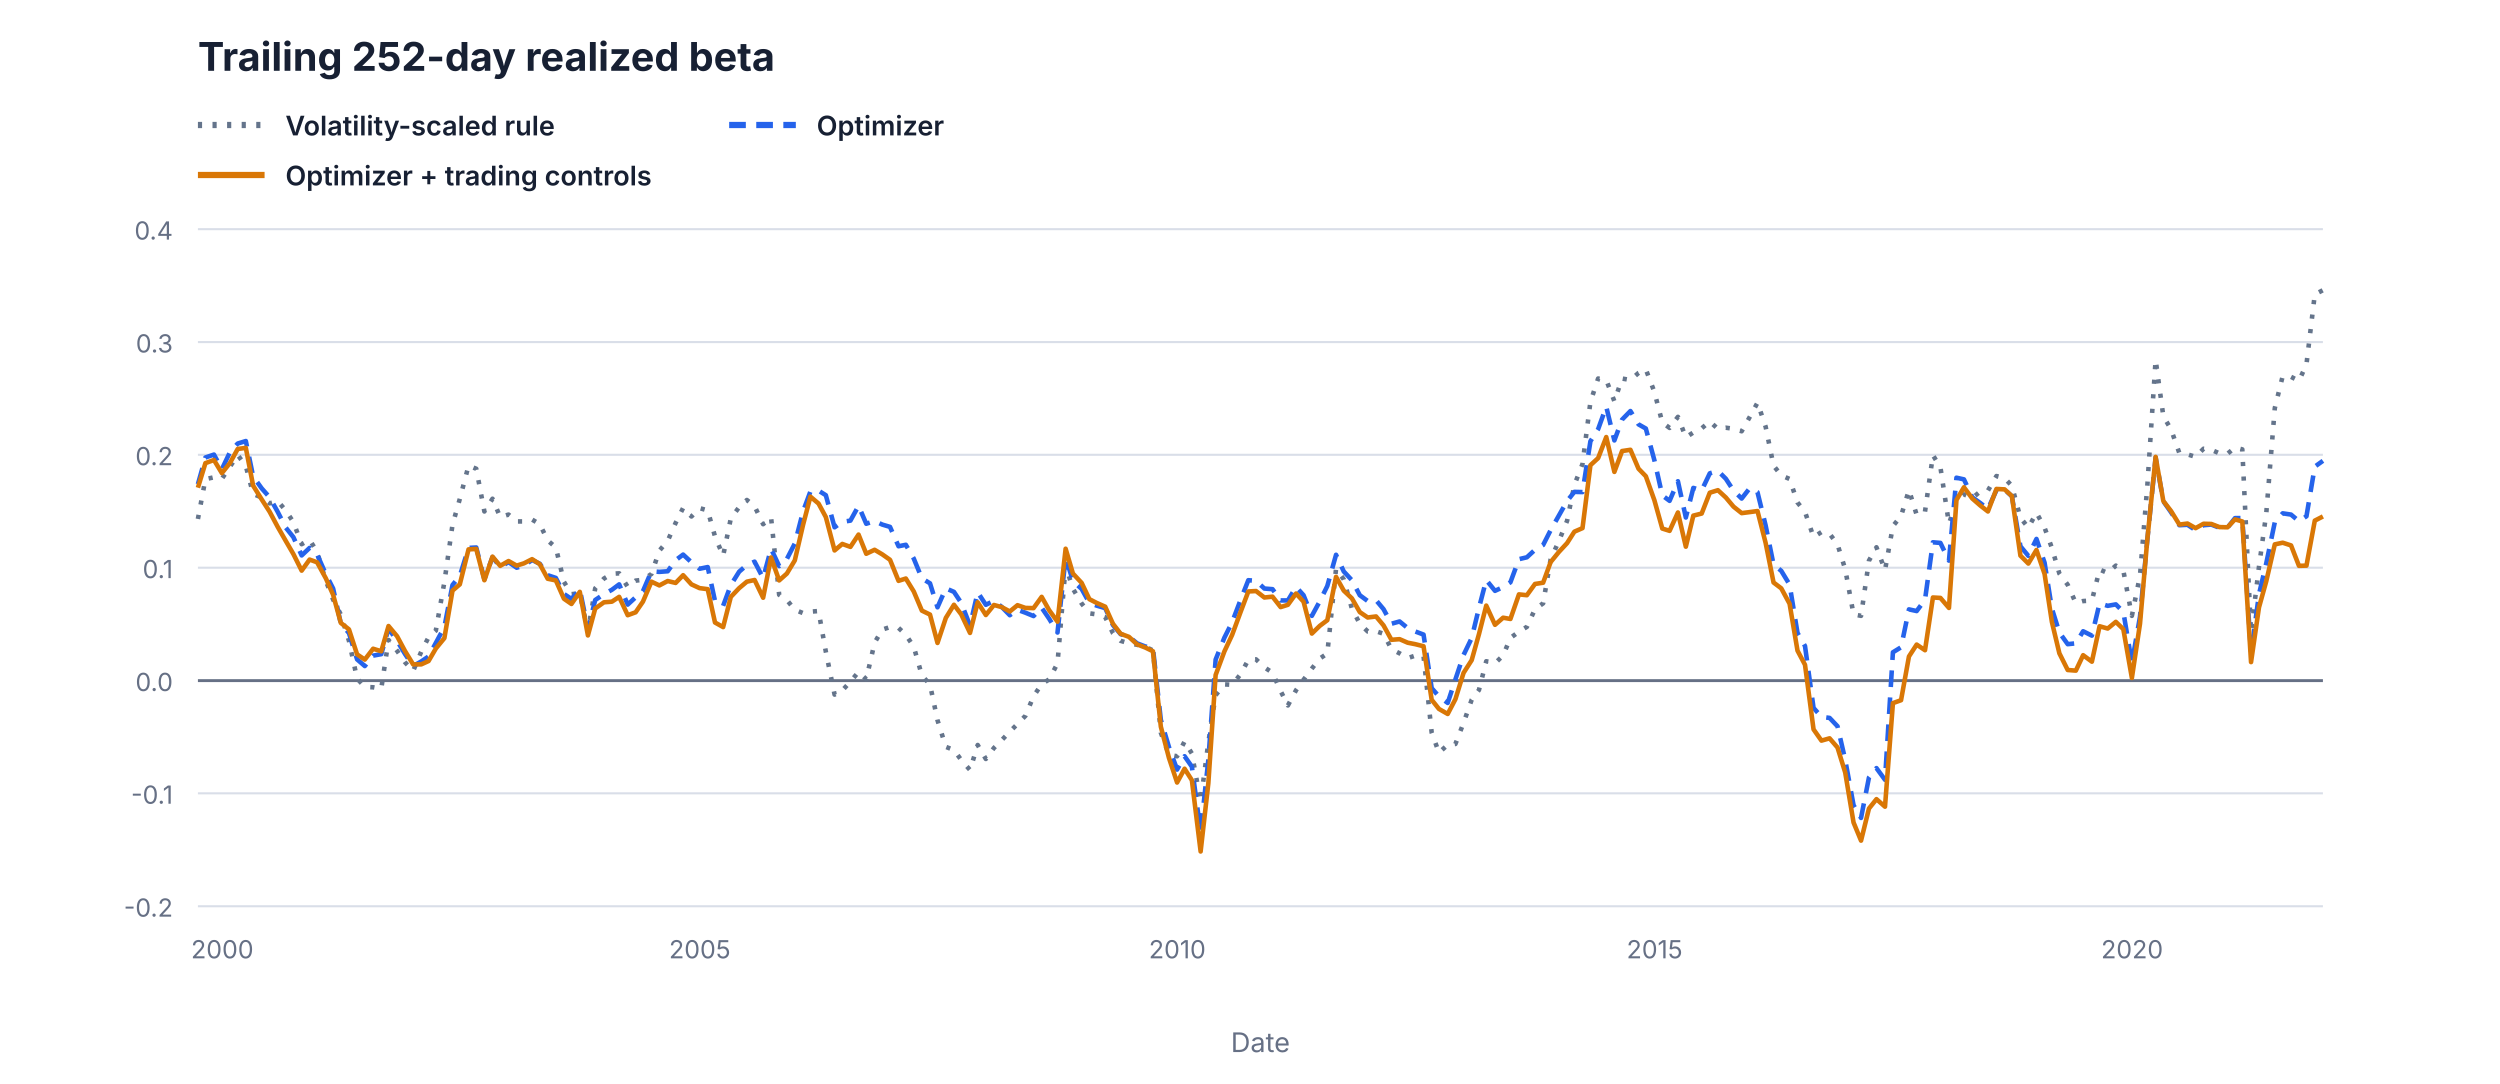
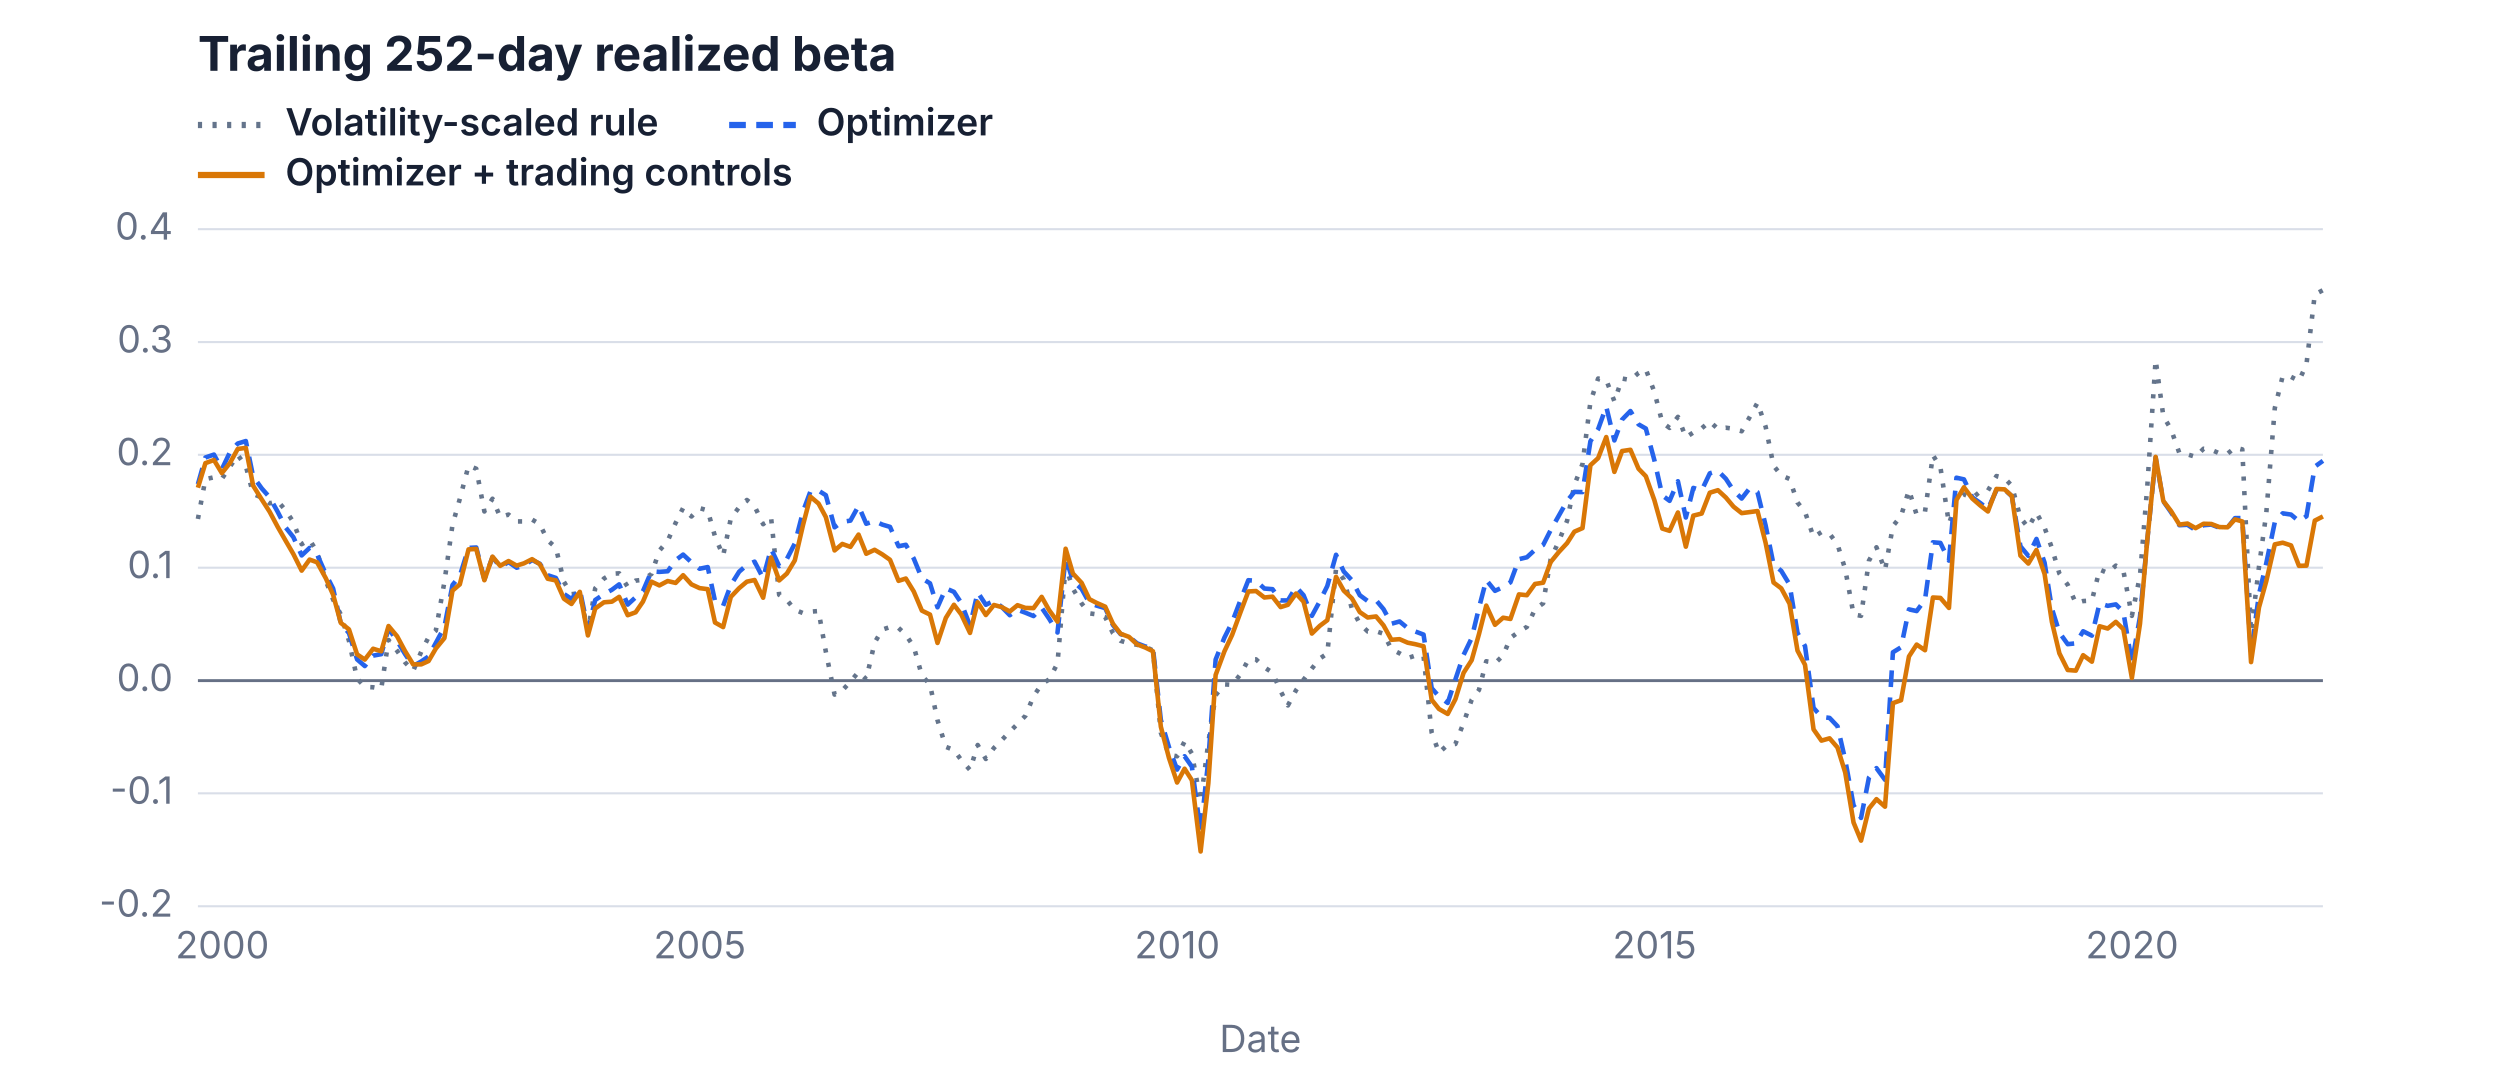
<svg xmlns="http://www.w3.org/2000/svg" width="1200" height="520" viewBox="0 0 1200 520" role="img" aria-labelledby="title desc">
  <g font-family="Inter, ui-sans-serif, -apple-system, BlinkMacSystemFont, Segoe UI, sans-serif">
    <line x1="95.0" y1="435.0" x2="1115.0" y2="435.0" stroke="#D9DEE8" stroke-width="1" />
-     <text x="83.0" y="440.0" fill="#667085" font-size="12" font-weight="400" text-anchor="end">-0.2</text>
+     <text x="83.0" y="440.0" fill="#667085" font-size="18" font-weight="400" text-anchor="end">-0.2</text>
    <line x1="95.0" y1="380.8" x2="1115.0" y2="380.8" stroke="#D9DEE8" stroke-width="1" />
-     <text x="83.0" y="385.8" fill="#667085" font-size="12" font-weight="400" text-anchor="end">-0.1</text>
+     <text x="83.0" y="385.8" fill="#667085" font-size="18" font-weight="400" text-anchor="end">-0.1</text>
    <line x1="95.0" y1="326.7" x2="1115.0" y2="326.7" stroke="#667085" stroke-width="1.4" />
-     <text x="83.0" y="331.7" fill="#667085" font-size="12" font-weight="400" text-anchor="end">0.0</text>
+     <text x="83.0" y="331.7" fill="#667085" font-size="18" font-weight="400" text-anchor="end">0.0</text>
    <line x1="95.0" y1="272.5" x2="1115.0" y2="272.5" stroke="#D9DEE8" stroke-width="1" />
-     <text x="83.0" y="277.5" fill="#667085" font-size="12" font-weight="400" text-anchor="end">0.1</text>
+     <text x="83.0" y="277.5" fill="#667085" font-size="18" font-weight="400" text-anchor="end">0.1</text>
    <line x1="95.0" y1="218.3" x2="1115.0" y2="218.3" stroke="#D9DEE8" stroke-width="1" />
-     <text x="83.0" y="223.3" fill="#667085" font-size="12" font-weight="400" text-anchor="end">0.2</text>
+     <text x="83.0" y="223.3" fill="#667085" font-size="18" font-weight="400" text-anchor="end">0.2</text>
    <line x1="95.0" y1="164.2" x2="1115.0" y2="164.2" stroke="#D9DEE8" stroke-width="1" />
-     <text x="83.0" y="169.2" fill="#667085" font-size="12" font-weight="400" text-anchor="end">0.3</text>
+     <text x="83.0" y="169.2" fill="#667085" font-size="18" font-weight="400" text-anchor="end">0.3</text>
    <line x1="95.0" y1="110.0" x2="1115.0" y2="110.0" stroke="#D9DEE8" stroke-width="1" />
-     <text x="83.0" y="115.0" fill="#667085" font-size="12" font-weight="400" text-anchor="end">0.4</text>
-     <text x="106.7" y="460.0" fill="#667085" font-size="12" font-weight="400" text-anchor="middle">2000</text>
-     <text x="335.9" y="460.0" fill="#667085" font-size="12" font-weight="400" text-anchor="middle">2005</text>
-     <text x="565.1" y="460.0" fill="#667085" font-size="12" font-weight="400" text-anchor="middle">2010</text>
-     <text x="794.2" y="460.0" fill="#667085" font-size="12" font-weight="400" text-anchor="middle">2015</text>
-     <text x="1023.4" y="460.0" fill="#667085" font-size="12" font-weight="400" text-anchor="middle">2020</text>
-     <text x="95.0" y="34.0" fill="#172033" font-size="19" font-weight="650" text-anchor="start">Trailing 252-day realized beta</text>
+     <text x="83.0" y="115.0" fill="#667085" font-size="18" font-weight="400" text-anchor="end">0.4</text>
+     <text x="106.7" y="460.0" fill="#667085" font-size="18" font-weight="400" text-anchor="middle">2000</text>
+     <text x="335.9" y="460.0" fill="#667085" font-size="18" font-weight="400" text-anchor="middle">2005</text>
+     <text x="565.1" y="460.0" fill="#667085" font-size="18" font-weight="400" text-anchor="middle">2010</text>
+     <text x="794.2" y="460.0" fill="#667085" font-size="18" font-weight="400" text-anchor="middle">2015</text>
+     <text x="1023.4" y="460.0" fill="#667085" font-size="18" font-weight="400" text-anchor="middle">2020</text>
+     <text x="95.0" y="34.0" fill="#172033" font-size="23" font-weight="650" text-anchor="start">Trailing 252-day realized beta</text>
    <line x1="95.0" y1="60.0" x2="127.0" y2="60.0" stroke="#64748B" stroke-width="3" stroke-dasharray="2 5" />
-     <text x="137.0" y="65.0" fill="#172033" font-size="13" font-weight="600" text-anchor="start">Volatility-scaled rule</text>
+     <text x="137.0" y="65.0" fill="#172033" font-size="18" font-weight="600" text-anchor="start">Volatility-scaled rule</text>
    <path d="M95.0,249.1 L98.6,230.0 L102.7,229.1 L106.5,229.8 L110.4,224.0 L114.1,218.4 L118.0,223.7 L121.5,237.1 L125.6,238.8 L129.4,241.6 L133.3,240.5 L137.2,245.1 L140.8,250.6 L144.8,261.2 L148.6,259.1 L152.2,264.9 L156.4,278.8 L159.9,287.8 L163.6,295.0 L167.5,307.6 L171.4,325.7 L175.1,329.7 L179.1,329.9 L183.0,330.6 L186.5,307.2 L190.6,312.4 L194.4,317.9 L198.3,322.1 L202.2,312.8 L205.7,305.9 L209.2,302.7 L213.3,279.4 L217.2,251.9 L220.7,239.5 L224.9,223.5 L228.6,225.0 L232.5,245.5 L236.4,239.4 L240.1,248.2 L244.1,247.0 L248.0,250.3 L251.5,250.3 L255.4,249.4 L259.1,251.6 L262.9,259.4 L266.8,262.8 L270.7,279.3 L274.3,285.2 L278.3,284.8 L282.2,303.0 L285.7,282.4 L289.9,277.7 L293.7,275.4 L297.2,275.2 L301.3,281.7 L305.1,278.7 L308.6,278.3 L312.7,275.5 L316.5,264.3 L320.5,259.6 L324.3,251.0 L327.9,243.8 L331.9,247.9 L335.8,243.9 L339.7,245.0 L343.2,257.5 L347.1,266.8 L350.8,248.8 L354.8,243.4 L358.5,240.0 L362.2,243.0 L366.3,251.6 L370.1,248.3 L374.0,285.5 L377.7,288.0 L381.5,292.7 L385.5,294.3 L389.0,293.6 L392.9,293.3 L396.4,312.8 L400.6,333.4 L404.3,331.4 L408.2,327.2 L412.1,322.5 L415.8,326.0 L419.8,308.5 L423.5,302.2 L427.2,301.0 L431.3,301.4 L434.8,304.7 L438.6,310.4 L442.5,324.2 L446.4,328.6 L450.0,345.7 L454.0,358.5 L457.9,360.0 L461.4,364.8 L465.6,369.6 L469.3,357.6 L473.2,364.3 L477.1,359.0 L480.8,355.3 L484.7,351.2 L488.4,347.5 L492.2,343.6 L496.1,334.2 L500.0,328.4 L503.6,326.1 L507.6,318.4 L511.5,271.6 L515.0,282.6 L519.2,289.7 L522.9,294.4 L526.4,294.9 L530.5,296.2 L534.2,303.9 L537.9,307.6 L541.9,308.8 L545.8,309.5 L549.7,310.4 L553.4,312.2 L557.2,351.7 L561.1,362.3 L565.0,363.0 L568.6,355.9 L572.1,361.7 L576.3,384.7 L580.0,356.4 L583.5,333.7 L587.7,328.5 L591.4,328.7 L595.5,323.6 L599.2,316.7 L602.9,316.5 L606.9,320.3 L610.8,322.9 L614.7,331.7 L618.2,338.6 L622.1,331.3 L625.7,326.3 L629.7,320.9 L633.5,316.1 L637.1,313.7 L641.3,273.0 L645.0,278.1 L648.9,292.1 L652.7,299.4 L656.5,303.1 L660.5,303.0 L664.1,304.2 L667.9,311.6 L671.8,313.6 L675.7,315.9 L679.3,314.7 L683.3,314.9 L687.2,351.6 L690.7,361.3 L694.9,357.5 L698.6,357.1 L702.5,347.0 L706.4,335.9 L709.9,331.2 L713.4,317.4 L717.6,318.4 L721.5,314.6 L725.0,306.2 L729.1,303.2 L732.9,300.9 L736.8,292.4 L740.7,289.6 L744.3,268.5 L748.3,259.6 L752.2,250.0 L755.7,232.8 L759.6,222.7 L763.4,192.9 L767.1,181.7 L771.0,182.4 L774.9,192.6 L778.6,181.7 L782.6,182.4 L786.5,179.0 L790.0,177.3 L794.1,188.1 L797.9,202.8 L801.4,205.4 L805.4,200.1 L809.2,209.9 L812.8,207.6 L816.8,205.6 L820.7,202.3 L824.6,205.9 L828.4,205.3 L832.1,205.8 L836.0,207.0 L839.9,200.1 L843.6,193.3 L847.5,204.8 L851.3,223.5 L855.0,228.2 L859.0,229.9 L862.8,241.2 L866.4,245.7 L870.5,257.8 L874.3,255.4 L878.2,256.2 L882.0,261.3 L885.7,273.2 L889.7,294.9 L893.3,295.6 L897.1,269.1 L900.7,262.7 L904.8,273.7 L908.6,252.5 L912.5,247.7 L916.3,235.2 L920.0,247.1 L924.0,245.6 L927.8,218.5 L931.4,224.3 L935.5,251.4 L939.1,240.8 L942.7,237.3 L946.7,239.1 L950.6,235.8 L954.2,235.5 L958.3,228.5 L962.2,229.5 L965.7,233.2 L969.8,248.5 L973.6,253.3 L977.5,246.1 L981.4,253.3 L984.9,263.0 L988.5,275.3 L992.5,280.7 L996.4,289.5 L999.9,288.5 L1004.1,288.3 L1007.8,273.4 L1011.7,275.0 L1015.6,271.5 L1019.2,273.9 L1023.3,295.6 L1027.2,276.3 L1030.7,233.4 L1034.7,172.7 L1038.4,199.8 L1042.1,206.1 L1046.1,217.5 L1050.0,218.1 L1053.9,219.3 L1057.7,215.4 L1061.4,215.9 L1065.3,217.6 L1069.2,217.8 L1072.8,214.8 L1076.3,215.7 L1080.5,303.5 L1084.3,272.1 L1087.8,246.5 L1091.9,195.9 L1095.7,180.5 L1099.7,180.9 L1103.5,182.8 L1107.1,174.9 L1111.1,141.3 L1115.0,139.3" fill="none" stroke="#64748B" stroke-width="2.2" stroke-linejoin="round" stroke-dasharray="2 5" />
    <line x1="350.0" y1="60.0" x2="382.0" y2="60.0" stroke="#2563EB" stroke-width="3" stroke-dasharray="8 5" />
-     <text x="392.0" y="65.0" fill="#172033" font-size="13" font-weight="600" text-anchor="start">Optimizer</text>
+     <text x="392.0" y="65.0" fill="#172033" font-size="18" font-weight="600" text-anchor="start">Optimizer</text>
    <path d="M95.0,232.4 L98.6,219.6 L102.7,218.2 L106.5,225.2 L110.4,217.0 L114.1,212.9 L118.0,211.7 L121.5,228.7 L125.6,234.4 L129.4,238.7 L133.3,245.7 L137.2,253.3 L140.8,257.8 L144.8,266.6 L148.6,263.0 L152.2,266.1 L156.4,275.6 L159.9,282.5 L163.6,299.3 L167.5,303.9 L171.4,316.5 L175.1,319.7 L179.1,314.7 L183.0,314.0 L186.5,301.7 L190.6,307.6 L194.4,313.9 L198.3,319.7 L202.2,317.5 L205.7,315.1 L209.2,308.6 L213.3,301.0 L217.2,280.8 L220.7,276.5 L224.9,263.0 L228.6,262.8 L232.5,278.1 L236.4,267.4 L240.1,272.2 L244.1,269.8 L248.0,272.5 L251.5,271.5 L255.4,268.8 L259.1,270.6 L262.9,276.1 L266.8,277.4 L270.7,285.1 L274.3,287.5 L278.3,282.9 L282.2,302.0 L285.7,288.0 L289.9,285.2 L293.7,283.1 L297.2,280.5 L301.3,290.2 L305.1,286.7 L308.6,283.8 L312.7,274.2 L316.5,274.5 L320.5,274.2 L324.3,268.9 L327.9,266.2 L331.9,269.9 L335.8,273.0 L339.7,272.2 L343.2,288.5 L347.1,290.8 L350.8,280.8 L354.8,274.4 L358.5,271.2 L362.2,269.6 L366.3,277.5 L370.1,263.4 L374.0,271.7 L377.7,268.3 L381.5,260.9 L385.5,245.4 L389.0,235.9 L392.9,235.5 L396.4,237.7 L400.6,253.1 L404.3,250.5 L408.2,249.9 L412.1,242.8 L415.8,251.4 L419.8,250.1 L423.5,251.8 L427.2,252.9 L431.3,262.2 L434.8,261.5 L438.6,268.1 L442.5,277.6 L446.4,280.0 L450.0,291.5 L454.0,282.4 L457.9,284.1 L461.4,289.4 L465.6,300.3 L469.3,284.3 L473.2,290.3 L477.1,288.4 L480.8,291.3 L484.7,295.3 L488.4,292.7 L492.2,294.1 L496.1,295.7 L500.0,291.7 L503.6,297.0 L507.6,303.6 L511.5,267.5 L515.0,278.9 L519.2,282.7 L522.9,289.4 L526.4,290.7 L530.5,291.9 L534.2,300.0 L537.9,304.4 L541.9,305.6 L545.8,308.8 L549.7,310.3 L553.4,311.0 L557.2,345.5 L561.1,358.6 L565.0,369.4 L568.6,363.0 L572.1,368.0 L576.3,399.4 L580.0,364.8 L583.5,316.6 L587.7,306.1 L591.4,298.7 L595.5,287.9 L599.2,278.5 L602.9,278.8 L606.9,282.5 L610.8,282.8 L614.7,288.2 L618.2,288.2 L622.1,281.7 L625.7,285.7 L629.7,295.6 L633.5,288.6 L637.1,281.3 L641.3,266.3 L645.0,274.3 L648.9,278.5 L652.7,285.7 L656.5,288.5 L660.5,288.1 L664.1,292.4 L667.9,299.4 L671.8,298.3 L675.7,301.5 L679.3,303.1 L683.3,304.6 L687.2,330.3 L690.7,334.3 L694.9,337.4 L698.6,326.1 L702.5,314.4 L706.4,306.3 L709.9,291.8 L713.4,278.4 L717.6,283.6 L721.5,281.8 L725.0,279.5 L729.1,268.4 L732.9,267.5 L736.8,263.9 L740.7,261.6 L744.3,254.5 L748.3,247.4 L752.2,240.5 L755.7,236.1 L759.6,236.2 L763.4,211.8 L767.1,206.0 L771.0,195.2 L774.9,211.4 L778.6,201.4 L782.6,197.3 L786.5,203.7 L790.0,205.7 L794.1,220.9 L797.9,237.8 L801.4,240.4 L805.4,231.0 L809.2,248.4 L812.8,234.2 L816.8,235.4 L820.7,227.2 L824.6,226.0 L828.4,229.8 L832.1,235.5 L836.0,239.3 L839.9,234.3 L843.6,236.3 L847.5,252.2 L851.3,271.0 L855.0,274.0 L859.0,280.6 L862.8,303.8 L866.4,310.1 L870.5,339.8 L874.3,344.1 L878.2,344.6 L882.0,348.6 L885.7,364.7 L889.7,386.5 L893.3,392.6 L897.1,373.2 L900.7,368.7 L904.8,374.3 L908.6,313.1 L912.5,310.7 L916.3,292.5 L920.0,293.3 L924.0,287.9 L927.8,260.3 L931.4,260.6 L935.5,269.1 L939.1,229.3 L942.7,230.1 L946.7,238.7 L950.6,241.5 L954.2,244.3 L958.3,235.3 L962.2,235.0 L965.7,238.2 L969.8,262.2 L973.6,266.8 L977.5,258.7 L981.4,270.1 L984.9,292.1 L988.5,303.6 L992.5,309.2 L996.4,308.8 L999.9,303.0 L1004.1,305.1 L1007.8,289.6 L1011.7,290.8 L1015.6,290.1 L1019.2,293.7 L1023.3,318.2 L1027.2,296.0 L1030.7,259.2 L1034.7,219.6 L1038.4,240.6 L1042.1,245.9 L1046.1,252.1 L1050.0,251.9 L1053.9,254.5 L1057.7,252.1 L1061.4,251.8 L1065.3,253.3 L1069.2,253.3 L1072.8,248.7 L1076.3,248.7 L1080.5,313.7 L1084.3,285.3 L1087.8,270.4 L1091.9,250.7 L1095.7,246.4 L1099.7,247.0 L1103.5,250.2 L1107.1,247.8 L1111.1,224.0 L1115.0,221.2" fill="none" stroke="#2563EB" stroke-width="2.2" stroke-linejoin="round" stroke-dasharray="8 5" />
    <line x1="95.0" y1="84.0" x2="127.0" y2="84.0" stroke="#D97706" stroke-width="3" />
-     <text x="137.0" y="89.0" fill="#172033" font-size="13" font-weight="600" text-anchor="start">Optimizer + trading controls</text>
+     <text x="137.0" y="89.0" fill="#172033" font-size="18" font-weight="600" text-anchor="start">Optimizer + trading controls</text>
    <path d="M95.0,234.1 L98.6,222.3 L102.7,220.8 L106.5,227.1 L110.4,222.2 L114.1,215.5 L118.0,215.0 L121.5,233.1 L125.6,239.7 L129.4,245.6 L133.3,252.9 L137.2,259.7 L140.8,265.9 L144.8,273.9 L148.6,268.6 L152.2,269.9 L156.4,277.6 L159.9,285.5 L163.6,299.0 L167.5,302.1 L171.4,314.1 L175.1,316.6 L179.1,311.4 L183.0,312.6 L186.5,300.5 L190.6,305.4 L194.4,312.5 L198.3,318.9 L202.2,318.9 L205.7,317.3 L209.2,311.3 L213.3,306.3 L217.2,283.5 L220.7,280.5 L224.9,263.7 L228.6,263.5 L232.5,278.5 L236.4,267.2 L240.1,271.6 L244.1,269.3 L248.0,271.5 L251.5,270.4 L255.4,268.4 L259.1,270.8 L262.9,277.8 L266.8,278.6 L270.7,287.4 L274.3,289.9 L278.3,284.1 L282.2,305.0 L285.7,292.1 L289.9,289.1 L293.7,288.8 L297.2,286.5 L301.3,295.3 L305.1,293.9 L308.6,288.8 L312.7,279.2 L316.5,281.0 L320.5,278.9 L324.3,279.8 L327.9,276.1 L331.9,280.5 L335.8,282.3 L339.7,282.8 L343.2,298.8 L347.1,301.0 L350.8,286.5 L354.8,282.3 L358.5,279.2 L362.2,278.4 L366.3,286.9 L370.1,267.6 L374.0,278.6 L377.7,275.3 L381.5,269.0 L385.5,251.8 L389.0,238.4 L392.9,241.7 L396.4,248.2 L400.6,264.2 L404.3,261.1 L408.2,262.5 L412.1,256.6 L415.8,265.8 L419.8,263.9 L423.5,266.1 L427.2,268.7 L431.3,278.8 L434.8,277.7 L438.6,283.9 L442.5,293.1 L446.4,295.0 L450.0,308.6 L454.0,296.6 L457.9,290.3 L461.4,294.9 L465.6,303.8 L469.3,289.1 L473.2,295.2 L477.1,290.4 L480.8,291.4 L484.7,293.5 L488.4,290.5 L492.2,291.8 L496.1,291.9 L500.0,286.5 L503.6,292.9 L507.6,298.4 L511.5,263.4 L515.0,275.3 L519.2,279.8 L522.9,287.6 L526.4,289.4 L530.5,291.2 L534.2,299.4 L537.9,304.2 L541.9,305.7 L545.8,309.3 L549.7,310.8 L553.4,312.6 L557.2,348.8 L561.1,363.8 L565.0,375.6 L568.6,369.0 L572.1,374.5 L576.3,408.7 L580.0,376.0 L583.5,324.0 L587.7,312.7 L591.4,304.8 L595.5,293.7 L599.2,283.9 L602.9,283.7 L606.9,286.8 L610.8,286.4 L614.7,291.4 L618.2,290.3 L622.1,284.9 L625.7,288.8 L629.7,304.1 L633.5,300.4 L637.1,297.7 L641.3,276.9 L645.0,283.5 L648.9,287.2 L652.7,293.8 L656.5,296.4 L660.5,295.9 L664.1,300.2 L667.9,307.1 L671.8,306.8 L675.7,308.5 L679.3,309.2 L683.3,310.2 L687.2,335.9 L690.7,340.3 L694.9,342.7 L698.6,335.6 L702.5,323.0 L706.4,316.9 L709.9,304.4 L713.4,290.7 L717.6,299.9 L721.5,296.5 L725.0,297.1 L729.1,285.3 L732.9,285.7 L736.8,280.3 L740.7,279.7 L744.3,269.8 L748.3,264.9 L752.2,260.7 L755.7,255.2 L759.6,253.5 L763.4,223.3 L767.1,219.9 L771.0,209.8 L774.9,226.5 L778.6,216.5 L782.6,215.9 L786.5,225.0 L790.0,228.6 L794.1,240.1 L797.9,253.7 L801.4,254.8 L805.4,246.0 L809.2,262.4 L812.8,247.5 L816.8,246.5 L820.7,236.5 L824.6,235.3 L828.4,238.8 L832.1,243.2 L836.0,246.3 L839.9,245.8 L843.6,245.3 L847.5,260.6 L851.3,279.6 L855.0,282.4 L859.0,289.8 L862.8,312.3 L866.4,319.1 L870.5,350.1 L874.3,355.5 L878.2,354.4 L882.0,358.8 L885.7,370.8 L889.7,394.8 L893.3,403.5 L897.1,388.1 L900.7,383.6 L904.8,387.2 L908.6,337.5 L912.5,336.1 L916.3,315.1 L920.0,309.4 L924.0,312.1 L927.8,286.8 L931.4,287.0 L935.5,291.8 L939.1,240.0 L942.7,233.9 L946.7,239.3 L950.6,242.7 L954.2,245.5 L958.3,234.7 L962.2,234.9 L965.7,238.1 L969.8,266.7 L973.6,270.5 L977.5,264.0 L981.4,275.5 L984.9,298.5 L988.5,313.6 L992.5,321.6 L996.4,321.9 L999.9,314.5 L1004.1,317.6 L1007.8,300.6 L1011.7,301.7 L1015.6,298.5 L1019.2,302.0 L1023.3,325.4 L1027.2,299.4 L1030.7,259.1 L1034.7,219.3 L1038.4,240.5 L1042.1,245.3 L1046.1,251.8 L1050.0,251.3 L1053.9,253.5 L1057.7,251.4 L1061.4,251.5 L1065.3,253.0 L1069.2,253.1 L1072.8,249.3 L1076.3,250.3 L1080.5,317.8 L1084.3,291.6 L1087.8,279.0 L1091.9,261.3 L1095.7,260.5 L1099.7,261.8 L1103.5,271.6 L1107.1,271.5 L1111.1,249.9 L1115.0,247.9" fill="none" stroke="#D97706" stroke-width="2.2" stroke-linejoin="round" />
-     <text x="605.0" y="505.0" fill="#667085" font-size="13" font-weight="400" text-anchor="middle">Date</text>
+     <text x="605.0" y="505.0" fill="#667085" font-size="18" font-weight="400" text-anchor="middle">Date</text>
  </g>
</svg>
